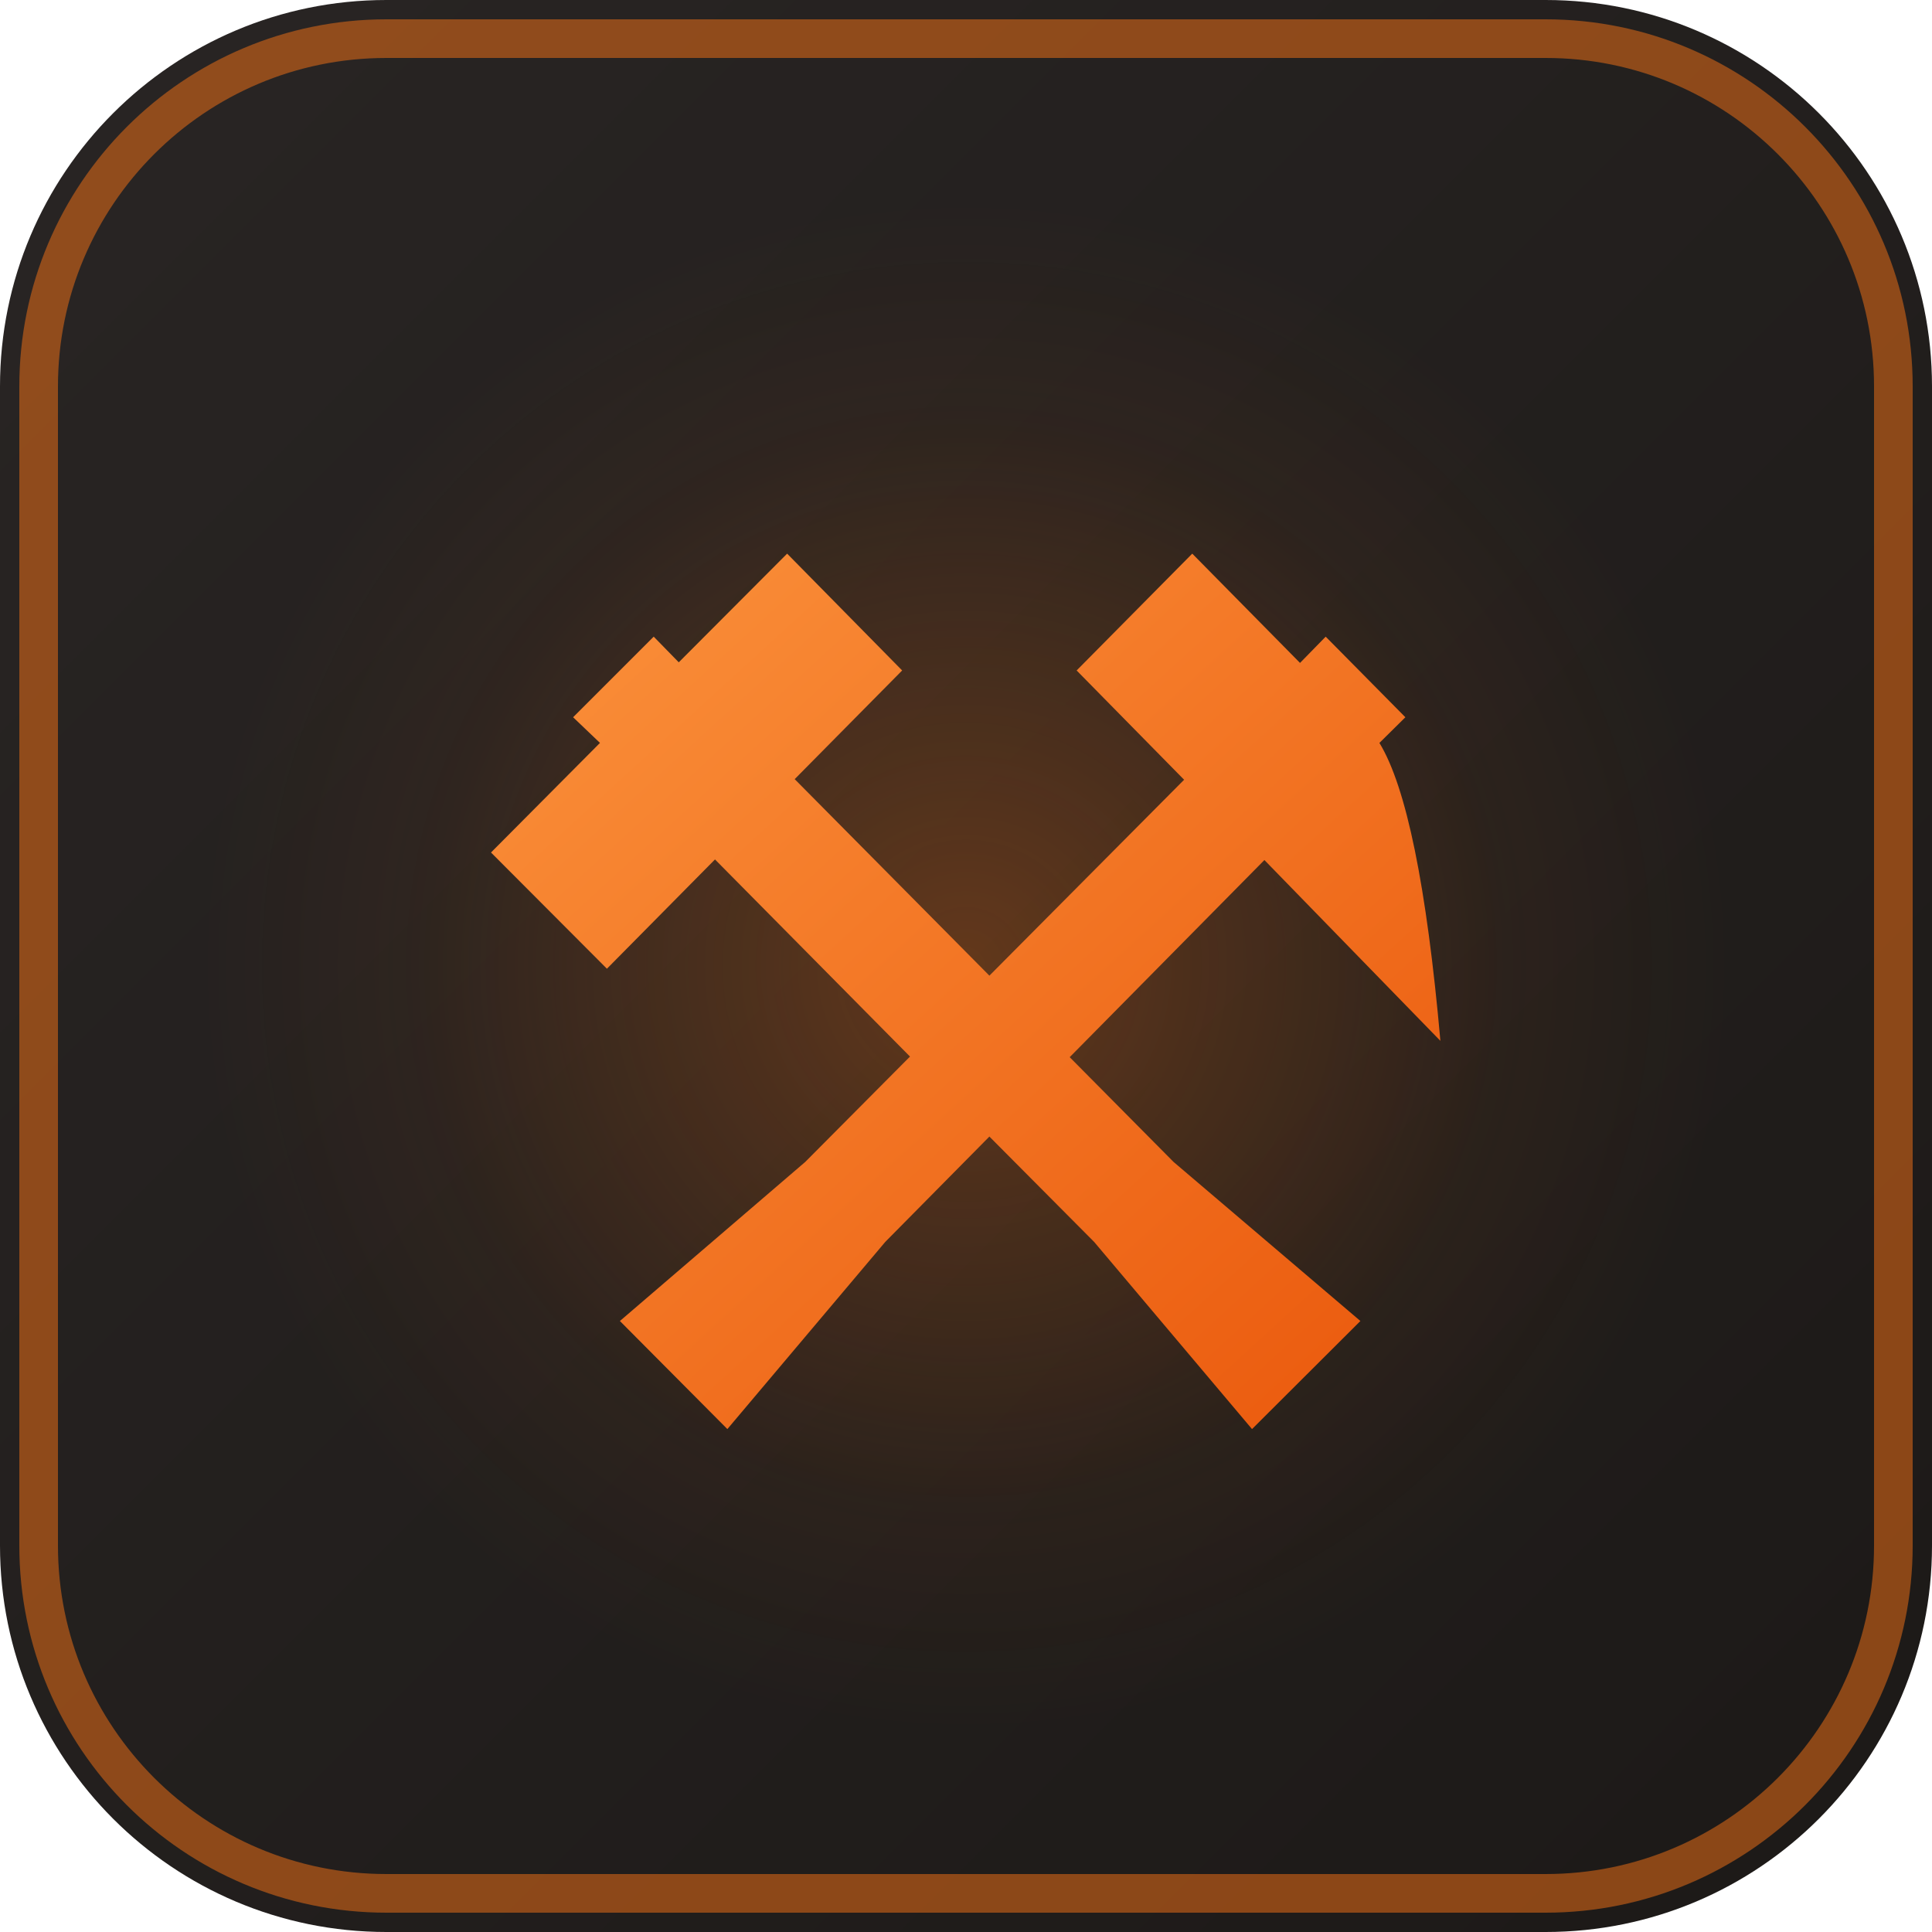
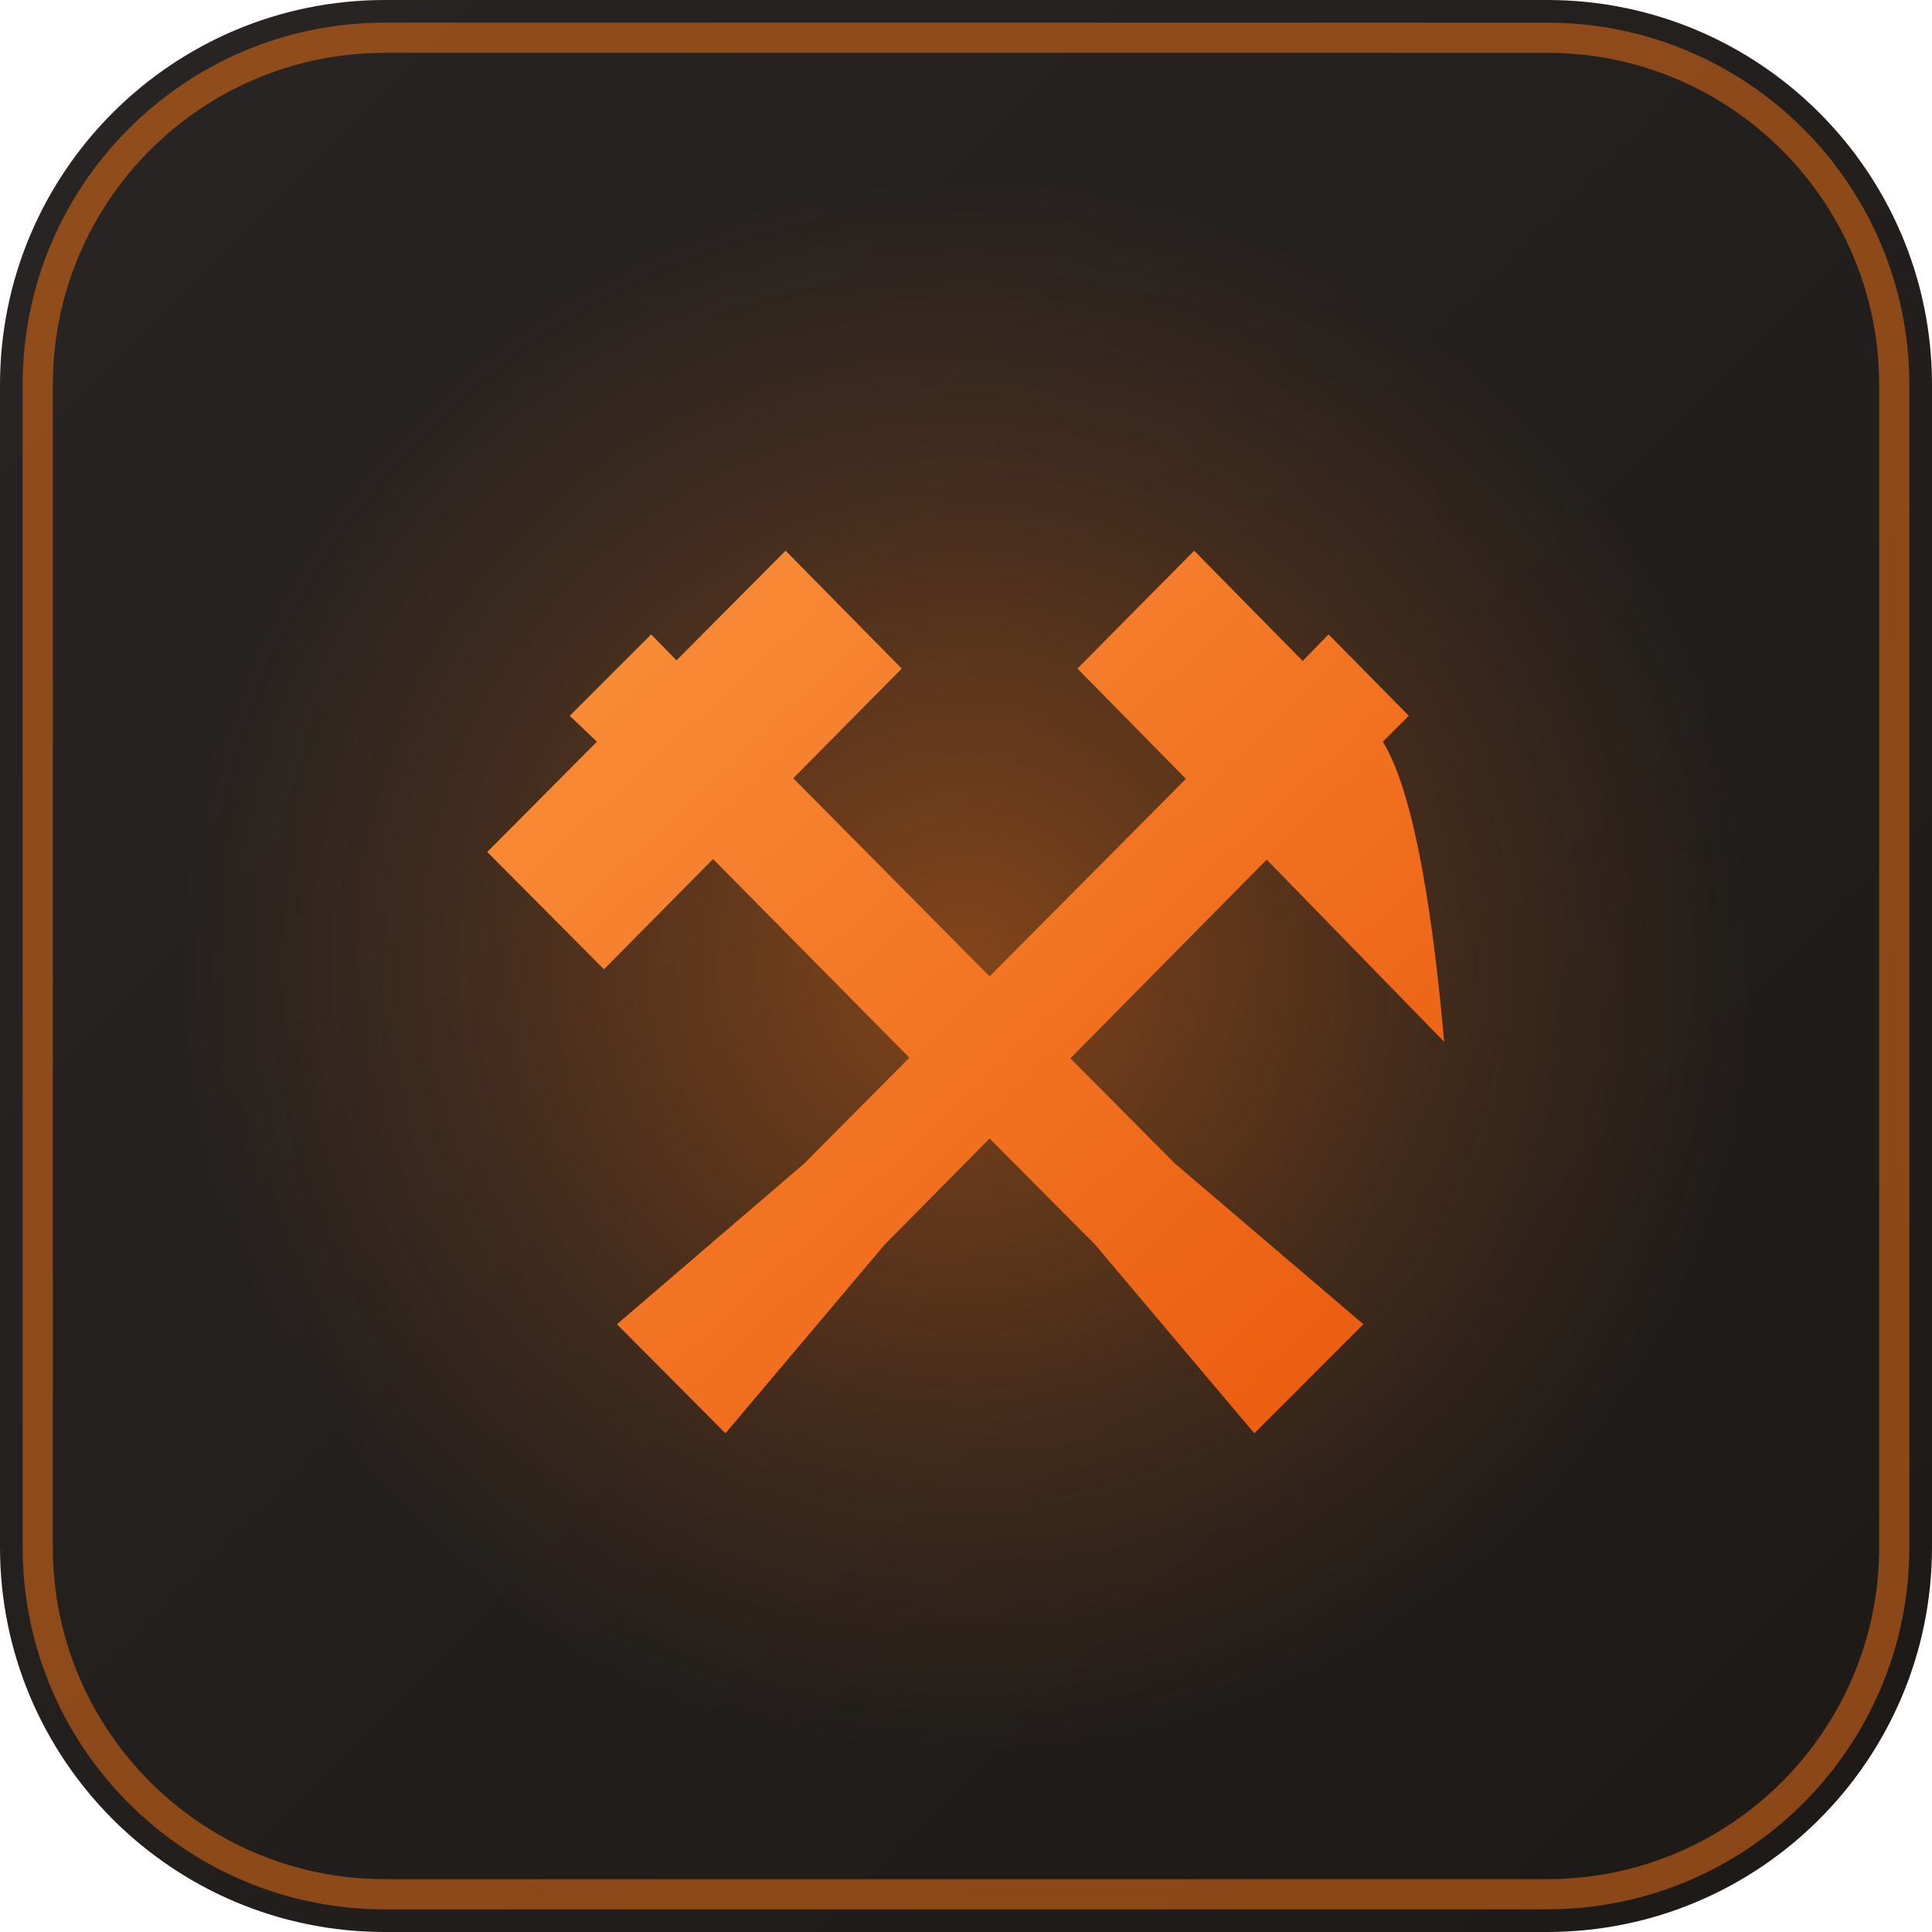
- <svg xmlns="http://www.w3.org/2000/svg" viewBox="0 0 100 100">
+ <svg xmlns="http://www.w3.org/2000/svg" viewBox="0 0 512 512" width="512" height="512">
  <defs>
    <linearGradient id="bg" x1="0%" y1="0%" x2="100%" y2="100%">
      <stop offset="0%" style="stop-color:#292524" />
      <stop offset="100%" style="stop-color:#1c1917" />
    </linearGradient>
    <radialGradient id="glow" cx="50%" cy="50%" r="50%">
-       <stop offset="0%" style="stop-color:#f97316;stop-opacity:0.3" />
-       <stop offset="70%" style="stop-color:#f97316;stop-opacity:0.05" />
+       <stop offset="0%" style="stop-color:#f97316;stop-opacity:0.45" />
+       <stop offset="60%" style="stop-color:#f97316;stop-opacity:0.15" />
      <stop offset="100%" style="stop-color:#f97316;stop-opacity:0" />
    </radialGradient>
    <linearGradient id="iconGrad" x1="0%" y1="0%" x2="100%" y2="100%">
      <stop offset="0%" style="stop-color:#fb923c" />
      <stop offset="100%" style="stop-color:#ea580c" />
    </linearGradient>
  </defs>
-   <rect width="100" height="100" rx="20" fill="url(#bg)" />
-   <circle cx="50" cy="50" r="40" fill="url(#glow)" />
-   <rect x="2" y="2" width="96" height="96" rx="18" fill="none" stroke="#f97316" stroke-width="2" opacity="0.5" />
-   <text x="50" y="74" text-anchor="middle" font-size="62" fill="url(#iconGrad)" font-family="Arial,sans-serif">⚒</text>
+   <rect width="512" height="512" rx="102" fill="url(#bg)" />
+   <circle cx="256" cy="256" r="210" fill="url(#glow)" />
+   <rect x="10" y="10" width="492" height="492" rx="92" fill="none" stroke="#f97316" stroke-width="8" opacity="0.5" />
+   <text x="256" y="380" text-anchor="middle" font-size="320" fill="url(#iconGrad)" font-family="Arial,sans-serif">⚒</text>
</svg>
